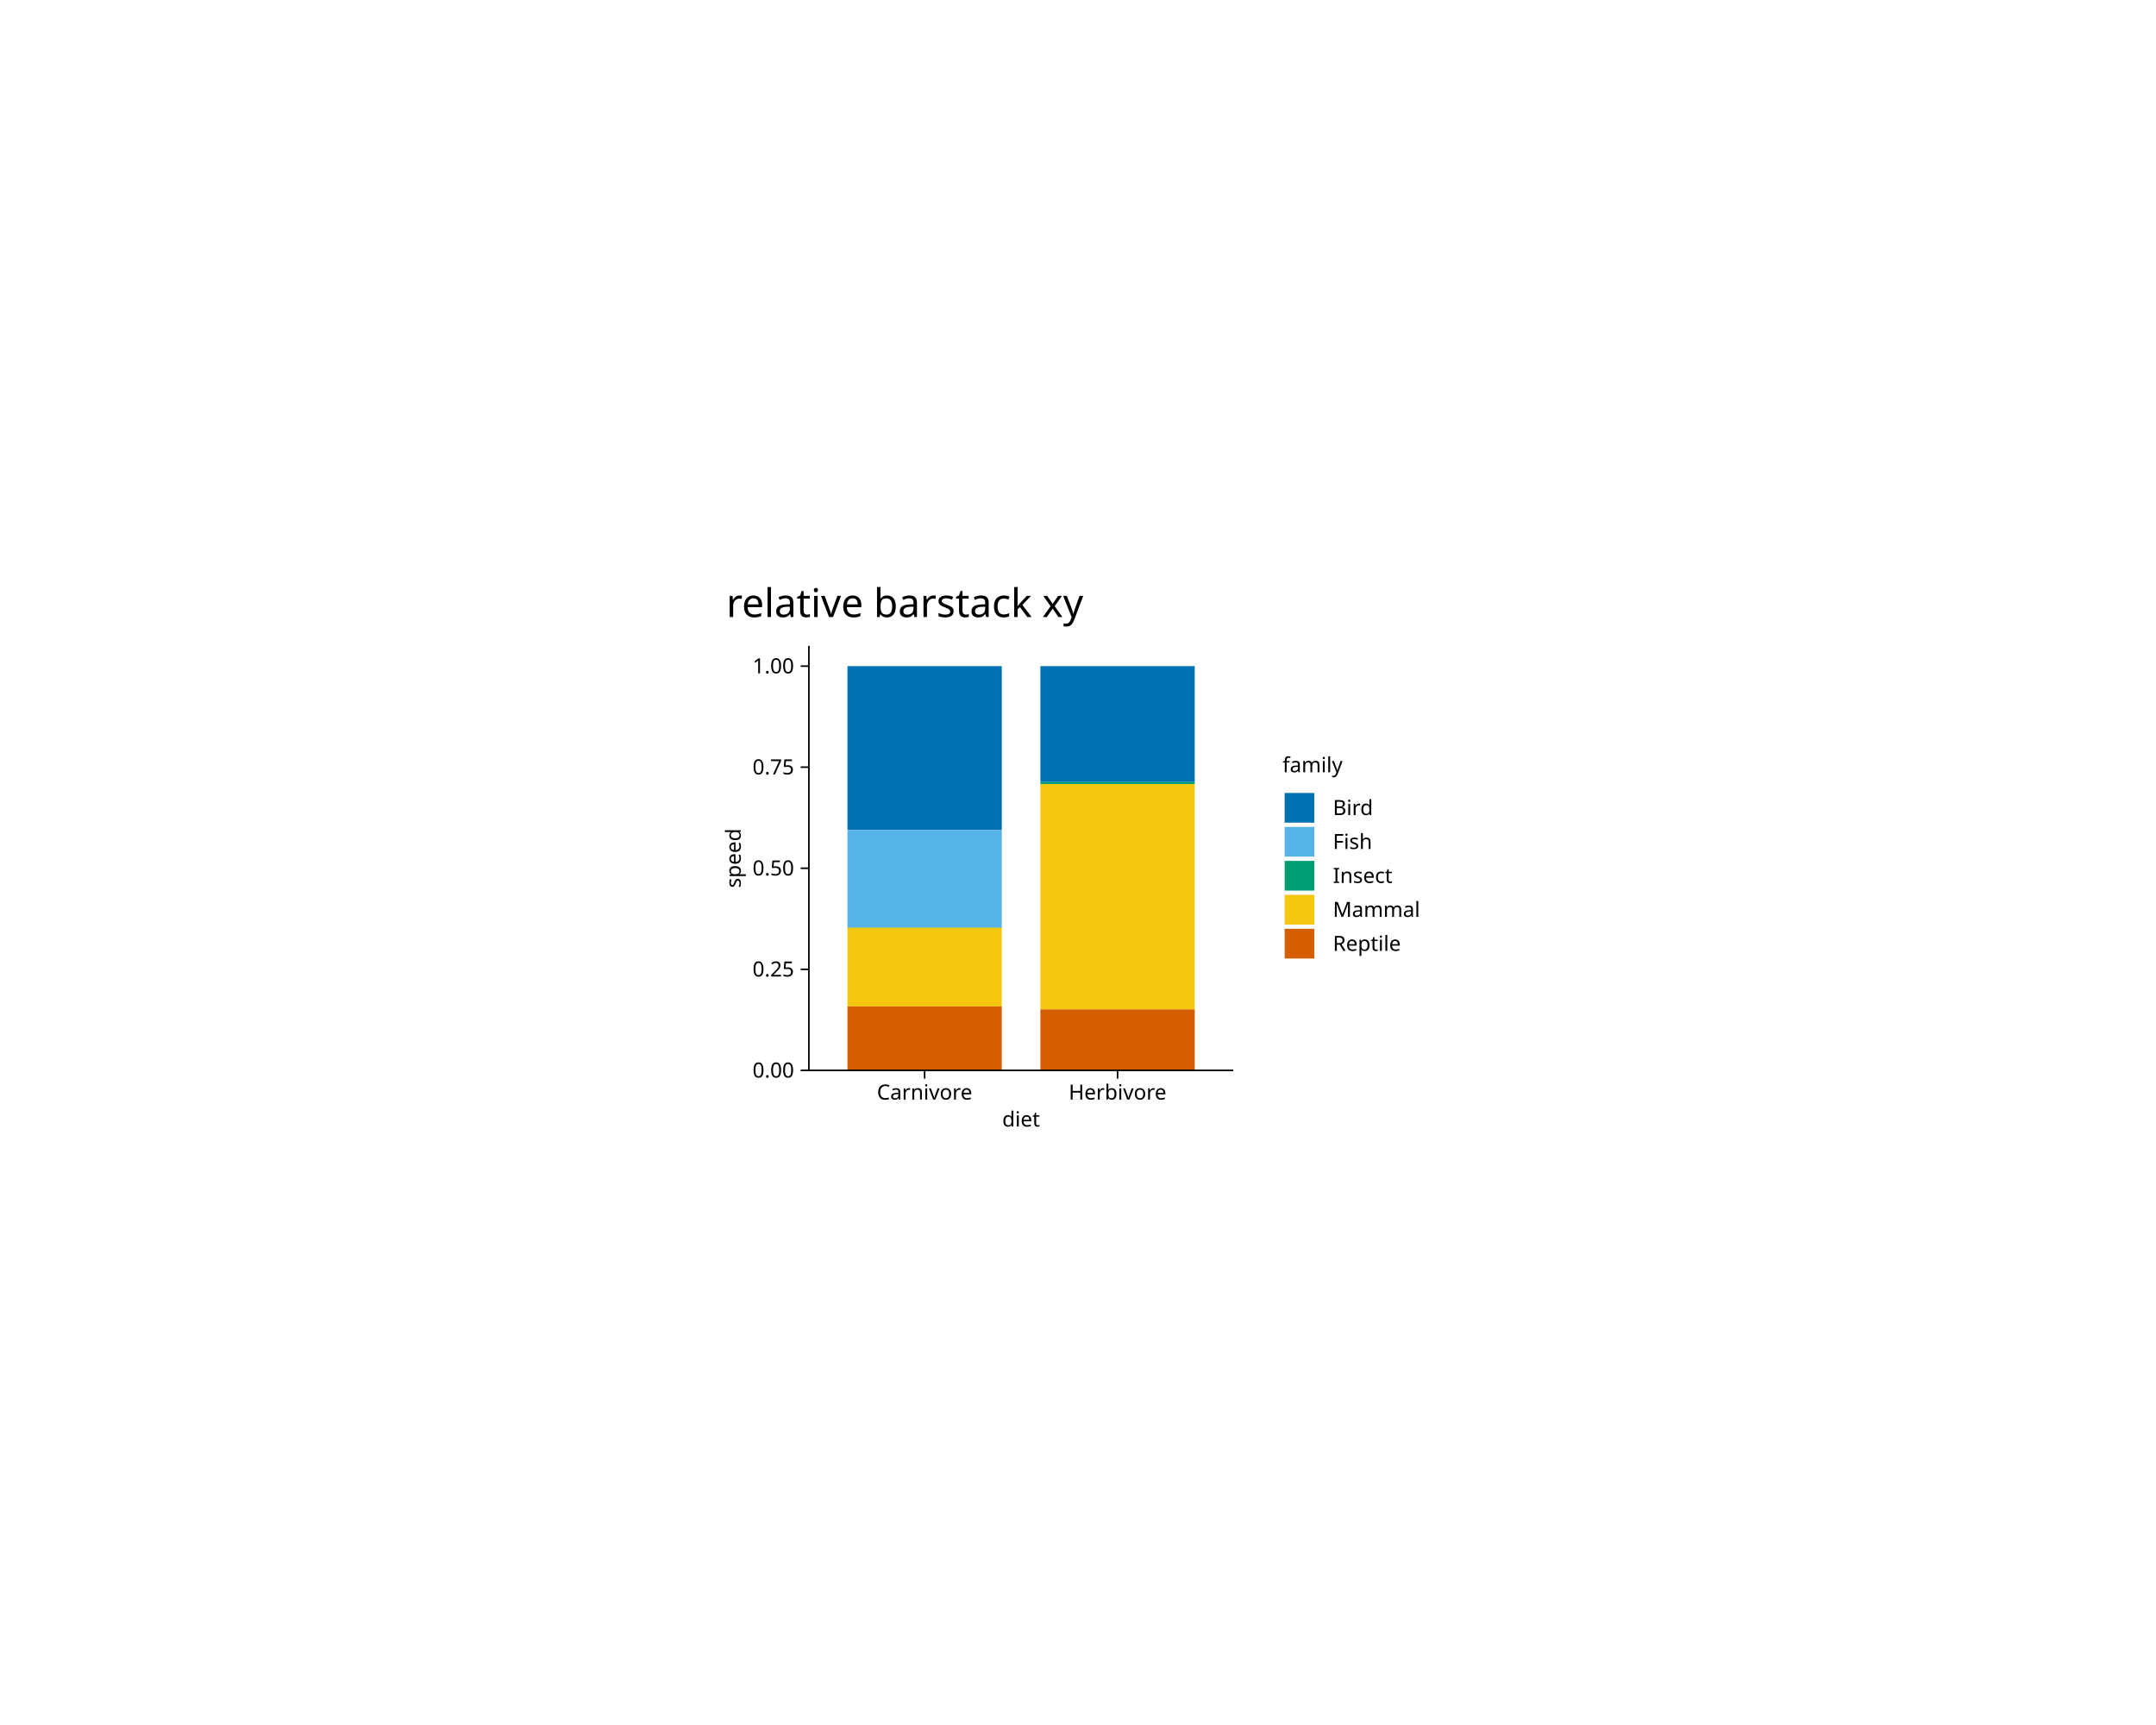
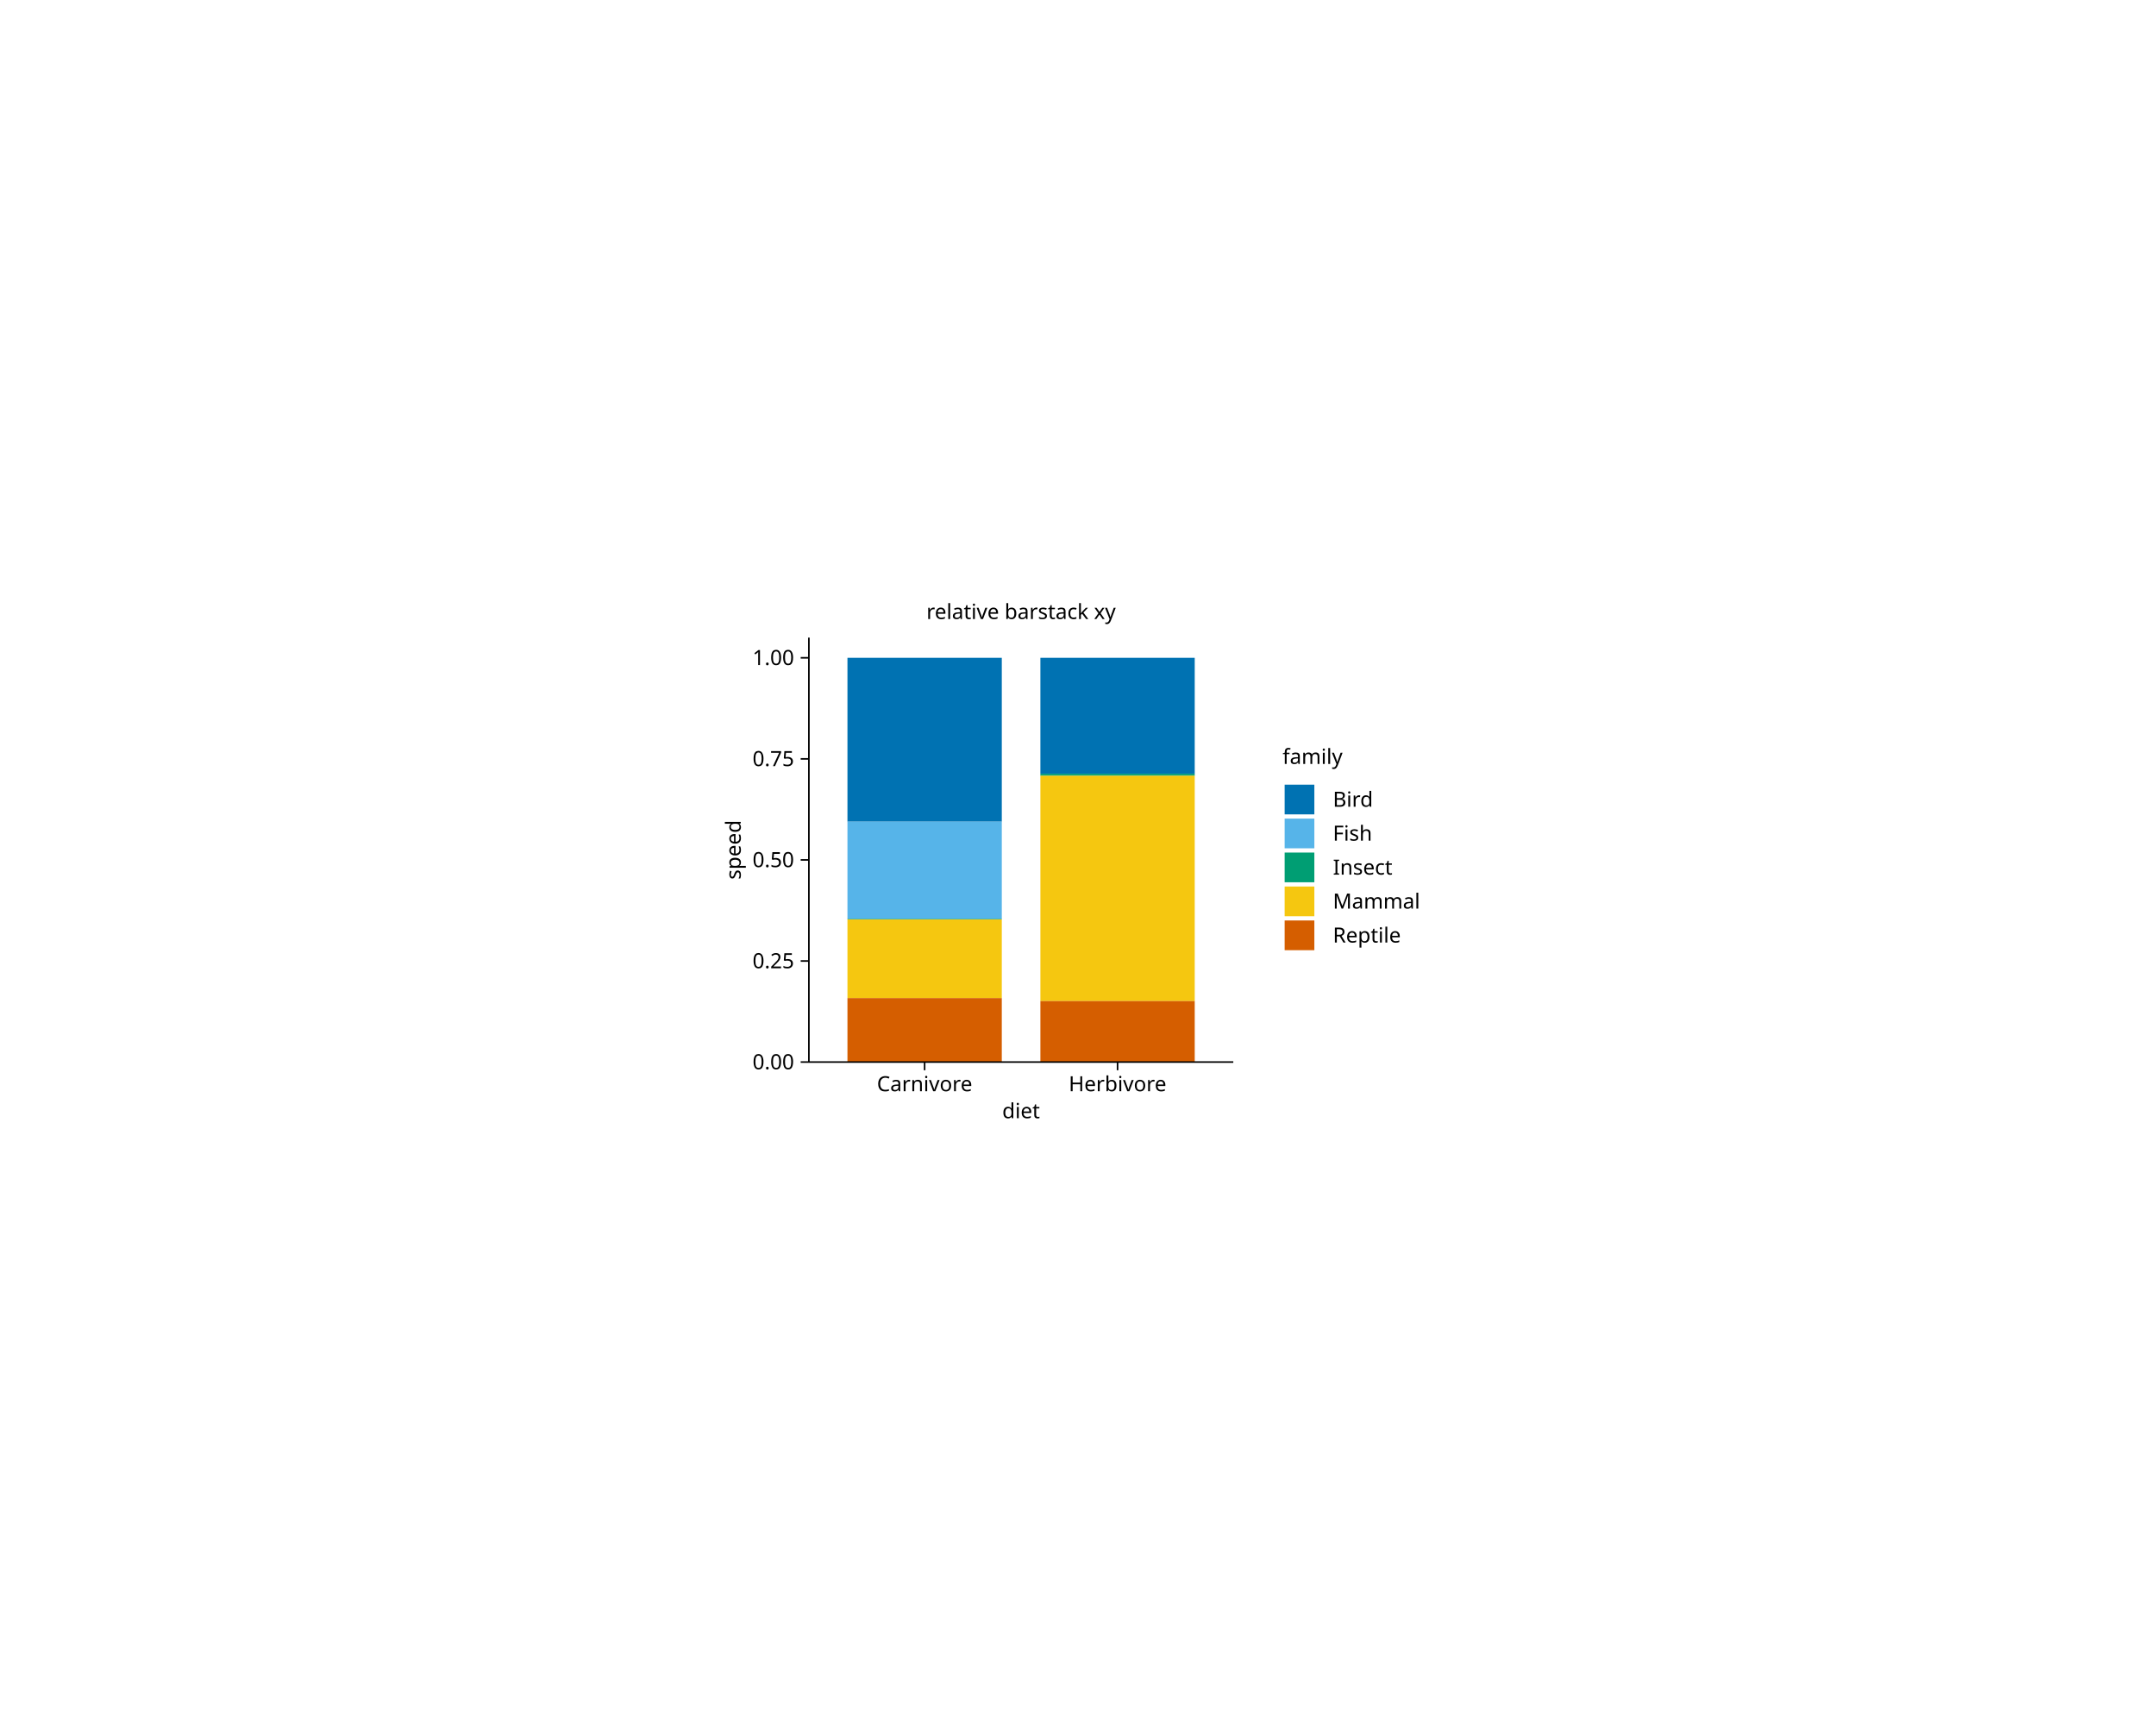
<svg xmlns="http://www.w3.org/2000/svg" class="svglite" data-engine-version="2.0" width="720.00pt" height="576.00pt" viewBox="0 0 720.00 576.00">
  <defs>
    <style type="text/css">
    .svglite line, .svglite polyline, .svglite polygon, .svglite path, .svglite rect, .svglite circle {
      fill: none;
      stroke: #000000;
      stroke-linecap: round;
      stroke-linejoin: round;
      stroke-miterlimit: 10.00;
    }
  </style>
  </defs>
  <rect width="100%" height="100%" style="stroke: none; fill: #FFFFFF;" />
  <defs>
    <clipPath id="cpMC4wMHw3MjAuMDB8MC4wMHw1NzYuMDA=">
      <rect x="0.00" y="0.00" width="720.00" height="576.00" />
    </clipPath>
  </defs>
  <g clip-path="url(#cpMC4wMHw3MjAuMDB8MC4wMHw1NzYuMDA=)">
</g>
  <defs>
-     <clipPath id="cpMjM1LjY2fDQ4NC4zNHwxOTEuNDh8Mzg0LjUy">
-       <rect x="235.66" y="191.48" width="248.67" height="193.04" />
+     <clipPath id="cpMjQxLjE0fDQ3OC44NnwxOTkuNzR8Mzc2LjI2">
+       <rect x="241.14" y="199.74" width="237.71" height="176.53" />
    </clipPath>
  </defs>
-   <g clip-path="url(#cpMjM1LjY2fDQ4NC4zNHwxOTEuNDh8Mzg0LjUy)">
-     <rect x="235.66" y="191.48" width="248.67" height="193.04" style="stroke-width: 1.07; stroke: #FFFFFF; fill: #FFFFFF;" />
+   <g clip-path="url(#cpMjQxLjE0fDQ3OC44NnwxOTkuNzR8Mzc2LjI2)">
+     <rect x="241.14" y="199.74" width="237.71" height="176.53" style="stroke-width: 1.07; stroke: none;" />
  </g>
  <g clip-path="url(#cpMC4wMHw3MjAuMDB8MC4wMHw1NzYuMDA=)">
</g>
  <defs>
-     <clipPath id="cpMjcwLjEzfDQxMS44NnwyMTUuNjh8MzU3LjQx">
-       <rect x="270.13" y="215.68" width="141.73" height="141.73" />
+     <clipPath id="cpMjcwLjEzfDQxMS44NnwyMTIuOTB8MzU0LjYz">
+       <rect x="270.13" y="212.90" width="141.73" height="141.73" />
    </clipPath>
  </defs>
-   <g clip-path="url(#cpMjcwLjEzfDQxMS44NnwyMTUuNjh8MzU3LjQx)">
- </g>
-   <g clip-path="url(#cpMC4wMHw3MjAuMDB8MC4wMHw1NzYuMDA=)">
- </g>
-   <defs>
-     <clipPath id="cpMjQxLjE0fDQ3OC44NnwyMTQuMjZ8Mzc5LjA0">
-       <rect x="241.14" y="214.26" width="237.71" height="164.78" />
-     </clipPath>
-   </defs>
-   <g clip-path="url(#cpMjQxLjE0fDQ3OC44NnwyMTQuMjZ8Mzc5LjA0)">
-     <rect x="241.14" y="214.26" width="237.71" height="164.78" style="stroke-width: 1.07; stroke: none;" />
+   <g clip-path="url(#cpMjcwLjEzfDQxMS44NnwyMTIuOTB8MzU0LjYz)">
+     <rect x="270.13" y="212.90" width="141.73" height="141.73" style="stroke-width: 1.07; stroke: none;" />
+     <rect x="283.01" y="219.65" width="51.54" height="54.72" style="stroke-width: 1.07; stroke: none; stroke-linecap: butt; stroke-linejoin: miter; fill: #0072B2;" />
+     <rect x="283.01" y="274.37" width="51.54" height="32.47" style="stroke-width: 1.07; stroke: none; stroke-linecap: butt; stroke-linejoin: miter; fill: #56B4E9;" />
+     <rect x="283.01" y="306.84" width="51.54" height="0.17" style="stroke-width: 1.07; stroke: none; stroke-linecap: butt; stroke-linejoin: miter; fill: #009E73;" />
+     <rect x="283.01" y="307.01" width="51.54" height="26.27" style="stroke-width: 1.07; stroke: none; stroke-linecap: butt; stroke-linejoin: miter; fill: #F5C710;" />
+     <rect x="283.01" y="333.28" width="51.54" height="21.35" style="stroke-width: 1.07; stroke: none; stroke-linecap: butt; stroke-linejoin: miter; fill: #D55E00;" />
+     <rect x="347.44" y="219.65" width="51.54" height="38.71" style="stroke-width: 1.07; stroke: none; stroke-linecap: butt; stroke-linejoin: miter; fill: #0072B2;" />
+     <rect x="347.44" y="258.37" width="51.54" height="0.67" style="stroke-width: 1.07; stroke: none; stroke-linecap: butt; stroke-linejoin: miter; fill: #009E73;" />
+     <rect x="347.44" y="259.03" width="51.54" height="75.25" style="stroke-width: 1.07; stroke: none; stroke-linecap: butt; stroke-linejoin: miter; fill: #F5C710;" />
+     <rect x="347.44" y="334.28" width="51.54" height="20.36" style="stroke-width: 1.07; stroke: none; stroke-linecap: butt; stroke-linejoin: miter; fill: #D55E00;" />
  </g>
  <g clip-path="url(#cpMC4wMHw3MjAuMDB8MC4wMHw1NzYuMDA=)">
- </g>
-   <g clip-path="url(#cpMjcwLjEzfDQxMS44NnwyMTUuNjh8MzU3LjQx)">
-     <rect x="270.13" y="215.68" width="141.73" height="141.73" style="stroke-width: 1.07; stroke: none;" />
-     <rect x="283.01" y="222.43" width="51.54" height="54.72" style="stroke-width: 1.07; stroke: none; stroke-linecap: butt; stroke-linejoin: miter; fill: #0072B2;" />
-     <rect x="283.01" y="277.15" width="51.54" height="32.47" style="stroke-width: 1.07; stroke: none; stroke-linecap: butt; stroke-linejoin: miter; fill: #56B4E9;" />
-     <rect x="283.01" y="309.62" width="51.54" height="0.17" style="stroke-width: 1.07; stroke: none; stroke-linecap: butt; stroke-linejoin: miter; fill: #009E73;" />
-     <rect x="283.01" y="309.79" width="51.54" height="26.27" style="stroke-width: 1.07; stroke: none; stroke-linecap: butt; stroke-linejoin: miter; fill: #F5C710;" />
-     <rect x="283.01" y="336.06" width="51.54" height="21.35" style="stroke-width: 1.07; stroke: none; stroke-linecap: butt; stroke-linejoin: miter; fill: #D55E00;" />
-     <rect x="347.44" y="222.43" width="51.54" height="38.71" style="stroke-width: 1.07; stroke: none; stroke-linecap: butt; stroke-linejoin: miter; fill: #0072B2;" />
-     <rect x="347.44" y="261.14" width="51.54" height="0.67" style="stroke-width: 1.07; stroke: none; stroke-linecap: butt; stroke-linejoin: miter; fill: #009E73;" />
-     <rect x="347.44" y="261.81" width="51.54" height="75.25" style="stroke-width: 1.07; stroke: none; stroke-linecap: butt; stroke-linejoin: miter; fill: #F5C710;" />
-     <rect x="347.44" y="337.06" width="51.54" height="20.36" style="stroke-width: 1.07; stroke: none; stroke-linecap: butt; stroke-linejoin: miter; fill: #D55E00;" />
-   </g>
-   <g clip-path="url(#cpMC4wMHw3MjAuMDB8MC4wMHw1NzYuMDA=)">
-     <polyline points="270.13,357.41 270.13,215.68 " style="stroke-width: 0.53; stroke-linecap: butt;" />
-     <text x="265.20" y="359.82" text-anchor="end" style="font-size: 7.00px; font-family: sans;" textLength="13.62px" lengthAdjust="spacingAndGlyphs">0.00</text>
-     <text x="265.20" y="326.07" text-anchor="end" style="font-size: 7.00px; font-family: sans;" textLength="13.62px" lengthAdjust="spacingAndGlyphs">0.25</text>
-     <text x="265.20" y="292.33" text-anchor="end" style="font-size: 7.00px; font-family: sans;" textLength="13.62px" lengthAdjust="spacingAndGlyphs">0.50</text>
-     <text x="265.20" y="258.58" text-anchor="end" style="font-size: 7.00px; font-family: sans;" textLength="13.62px" lengthAdjust="spacingAndGlyphs">0.75</text>
-     <text x="265.20" y="224.84" text-anchor="end" style="font-size: 7.00px; font-family: sans;" textLength="13.62px" lengthAdjust="spacingAndGlyphs">1.00</text>
-     <polyline points="267.39,357.41 270.13,357.41 " style="stroke-width: 0.53; stroke-linecap: butt;" />
-     <polyline points="267.39,323.67 270.13,323.67 " style="stroke-width: 0.53; stroke-linecap: butt;" />
-     <polyline points="267.39,289.92 270.13,289.92 " style="stroke-width: 0.53; stroke-linecap: butt;" />
-     <polyline points="267.39,256.17 270.13,256.17 " style="stroke-width: 0.53; stroke-linecap: butt;" />
-     <polyline points="267.39,222.43 270.13,222.43 " style="stroke-width: 0.53; stroke-linecap: butt;" />
-     <polyline points="270.13,357.41 411.86,357.41 " style="stroke-width: 0.53; stroke-linecap: butt;" />
-     <polyline points="308.78,360.15 308.78,357.41 " style="stroke-width: 0.53; stroke-linecap: butt;" />
-     <polyline points="373.21,360.15 373.21,357.41 " style="stroke-width: 0.53; stroke-linecap: butt;" />
-     <text x="308.78" y="367.16" text-anchor="middle" style="font-size: 7.00px; font-family: sans;" textLength="30.35px" lengthAdjust="spacingAndGlyphs">Carnivore</text>
-     <text x="373.21" y="367.16" text-anchor="middle" style="font-size: 7.00px; font-family: sans;" textLength="30.35px" lengthAdjust="spacingAndGlyphs">Herbivore</text>
-     <text x="340.99" y="376.17" text-anchor="middle" style="font-size: 7.00px; font-family: sans;" textLength="11.29px" lengthAdjust="spacingAndGlyphs">diet</text>
-     <text transform="translate(247.38,286.55) rotate(-90)" text-anchor="middle" style="font-size: 7.00px; font-family: sans;" textLength="19.08px" lengthAdjust="spacingAndGlyphs">speed</text>
-     <rect x="422.82" y="246.84" width="54.62" height="79.40" style="stroke-width: 1.07; stroke: none;" />
-     <text x="428.30" y="257.87" style="font-size: 7.00px; font-family: sans;" textLength="18.28px" lengthAdjust="spacingAndGlyphs">family</text>
-     <rect x="428.30" y="264.07" width="11.34" height="11.34" style="stroke-width: 1.07; stroke: none;" />
-     <rect x="429.01" y="264.78" width="9.92" height="9.92" style="stroke-width: 1.07; stroke: none; stroke-linecap: butt; stroke-linejoin: miter; fill: #0072B2;" />
-     <rect x="428.30" y="275.41" width="11.34" height="11.34" style="stroke-width: 1.07; stroke: none;" />
-     <rect x="429.01" y="276.12" width="9.92" height="9.92" style="stroke-width: 1.07; stroke: none; stroke-linecap: butt; stroke-linejoin: miter; fill: #56B4E9;" />
-     <rect x="428.30" y="286.75" width="11.34" height="11.34" style="stroke-width: 1.07; stroke: none;" />
-     <rect x="429.01" y="287.46" width="9.92" height="9.92" style="stroke-width: 1.07; stroke: none; stroke-linecap: butt; stroke-linejoin: miter; fill: #009E73;" />
-     <rect x="428.30" y="298.09" width="11.34" height="11.34" style="stroke-width: 1.07; stroke: none;" />
-     <rect x="429.01" y="298.80" width="9.92" height="9.92" style="stroke-width: 1.07; stroke: none; stroke-linecap: butt; stroke-linejoin: miter; fill: #F5C710;" />
-     <rect x="428.30" y="309.43" width="11.34" height="11.34" style="stroke-width: 1.07; stroke: none;" />
-     <rect x="429.01" y="310.14" width="9.92" height="9.92" style="stroke-width: 1.07; stroke: none; stroke-linecap: butt; stroke-linejoin: miter; fill: #D55E00;" />
-     <text x="445.12" y="272.15" style="font-size: 7.00px; font-family: sans;" textLength="12.45px" lengthAdjust="spacingAndGlyphs">Bird</text>
-     <text x="445.12" y="283.49" style="font-size: 7.00px; font-family: sans;" textLength="13.23px" lengthAdjust="spacingAndGlyphs">Fish</text>
-     <text x="445.12" y="294.83" style="font-size: 7.00px; font-family: sans;" textLength="18.68px" lengthAdjust="spacingAndGlyphs">Insect</text>
-     <text x="445.12" y="306.17" style="font-size: 7.00px; font-family: sans;" textLength="26.84px" lengthAdjust="spacingAndGlyphs">Mammal</text>
-     <text x="445.12" y="317.51" style="font-size: 7.00px; font-family: sans;" textLength="21.79px" lengthAdjust="spacingAndGlyphs">Reptile</text>
-     <text x="242.56" y="206.04" style="font-size: 13.20px; font-family: sans;" textLength="113.00px" lengthAdjust="spacingAndGlyphs">relative barstack xy</text>
+     <polyline points="270.13,354.63 270.13,212.90 " style="stroke-width: 0.53; stroke-linecap: butt;" />
+     <text x="265.20" y="357.04" text-anchor="end" style="font-size: 7.00px; font-family: sans;" textLength="13.62px" lengthAdjust="spacingAndGlyphs">0.00</text>
+     <text x="265.20" y="323.30" text-anchor="end" style="font-size: 7.00px; font-family: sans;" textLength="13.62px" lengthAdjust="spacingAndGlyphs">0.25</text>
+     <text x="265.20" y="289.55" text-anchor="end" style="font-size: 7.00px; font-family: sans;" textLength="13.62px" lengthAdjust="spacingAndGlyphs">0.50</text>
+     <text x="265.20" y="255.81" text-anchor="end" style="font-size: 7.00px; font-family: sans;" textLength="13.62px" lengthAdjust="spacingAndGlyphs">0.75</text>
+     <text x="265.20" y="222.06" text-anchor="end" style="font-size: 7.00px; font-family: sans;" textLength="13.62px" lengthAdjust="spacingAndGlyphs">1.00</text>
+     <polyline points="267.39,354.63 270.13,354.63 " style="stroke-width: 0.53; stroke-linecap: butt;" />
+     <polyline points="267.39,320.89 270.13,320.89 " style="stroke-width: 0.53; stroke-linecap: butt;" />
+     <polyline points="267.39,287.14 270.13,287.14 " style="stroke-width: 0.53; stroke-linecap: butt;" />
+     <polyline points="267.39,253.40 270.13,253.40 " style="stroke-width: 0.53; stroke-linecap: butt;" />
+     <polyline points="267.39,219.65 270.13,219.65 " style="stroke-width: 0.53; stroke-linecap: butt;" />
+     <polyline points="270.13,354.63 411.86,354.63 " style="stroke-width: 0.53; stroke-linecap: butt;" />
+     <polyline points="308.78,357.37 308.78,354.63 " style="stroke-width: 0.53; stroke-linecap: butt;" />
+     <polyline points="373.21,357.37 373.21,354.63 " style="stroke-width: 0.53; stroke-linecap: butt;" />
+     <text x="308.78" y="364.38" text-anchor="middle" style="font-size: 7.00px; font-family: sans;" textLength="30.35px" lengthAdjust="spacingAndGlyphs">Carnivore</text>
+     <text x="373.21" y="364.38" text-anchor="middle" style="font-size: 7.00px; font-family: sans;" textLength="30.35px" lengthAdjust="spacingAndGlyphs">Herbivore</text>
+     <text x="340.99" y="373.39" text-anchor="middle" style="font-size: 7.00px; font-family: sans;" textLength="11.29px" lengthAdjust="spacingAndGlyphs">diet</text>
+     <text transform="translate(247.38,283.77) rotate(-90)" text-anchor="middle" style="font-size: 7.00px; font-family: sans;" textLength="19.08px" lengthAdjust="spacingAndGlyphs">speed</text>
+     <rect x="422.82" y="244.07" width="54.62" height="79.40" style="stroke-width: 1.07; stroke: none;" />
+     <text x="428.30" y="255.09" style="font-size: 7.00px; font-family: sans;" textLength="18.28px" lengthAdjust="spacingAndGlyphs">family</text>
+     <rect x="428.30" y="261.30" width="11.34" height="11.34" style="stroke-width: 1.07; stroke: none;" />
+     <rect x="429.01" y="262.01" width="9.92" height="9.92" style="stroke-width: 1.07; stroke: none; stroke-linecap: butt; stroke-linejoin: miter; fill: #0072B2;" />
+     <rect x="428.30" y="272.64" width="11.34" height="11.34" style="stroke-width: 1.07; stroke: none;" />
+     <rect x="429.01" y="273.34" width="9.92" height="9.92" style="stroke-width: 1.07; stroke: none; stroke-linecap: butt; stroke-linejoin: miter; fill: #56B4E9;" />
+     <rect x="428.30" y="283.97" width="11.34" height="11.34" style="stroke-width: 1.07; stroke: none;" />
+     <rect x="429.01" y="284.68" width="9.92" height="9.92" style="stroke-width: 1.07; stroke: none; stroke-linecap: butt; stroke-linejoin: miter; fill: #009E73;" />
+     <rect x="428.30" y="295.31" width="11.34" height="11.34" style="stroke-width: 1.07; stroke: none;" />
+     <rect x="429.01" y="296.02" width="9.92" height="9.92" style="stroke-width: 1.07; stroke: none; stroke-linecap: butt; stroke-linejoin: miter; fill: #F5C710;" />
+     <rect x="428.30" y="306.65" width="11.34" height="11.34" style="stroke-width: 1.07; stroke: none;" />
+     <rect x="429.01" y="307.36" width="9.92" height="9.92" style="stroke-width: 1.07; stroke: none; stroke-linecap: butt; stroke-linejoin: miter; fill: #D55E00;" />
+     <text x="445.12" y="269.38" style="font-size: 7.00px; font-family: sans;" textLength="12.45px" lengthAdjust="spacingAndGlyphs">Bird</text>
+     <text x="445.12" y="280.71" style="font-size: 7.00px; font-family: sans;" textLength="13.23px" lengthAdjust="spacingAndGlyphs">Fish</text>
+     <text x="445.12" y="292.05" style="font-size: 7.00px; font-family: sans;" textLength="18.68px" lengthAdjust="spacingAndGlyphs">Insect</text>
+     <text x="445.12" y="303.39" style="font-size: 7.00px; font-family: sans;" textLength="26.84px" lengthAdjust="spacingAndGlyphs">Mammal</text>
+     <text x="445.12" y="314.73" style="font-size: 7.00px; font-family: sans;" textLength="21.79px" lengthAdjust="spacingAndGlyphs">Reptile</text>
+     <text x="340.99" y="206.70" text-anchor="middle" style="font-size: 7.00px; font-family: sans;" textLength="59.93px" lengthAdjust="spacingAndGlyphs">relative barstack xy</text>
  </g>
</svg>
